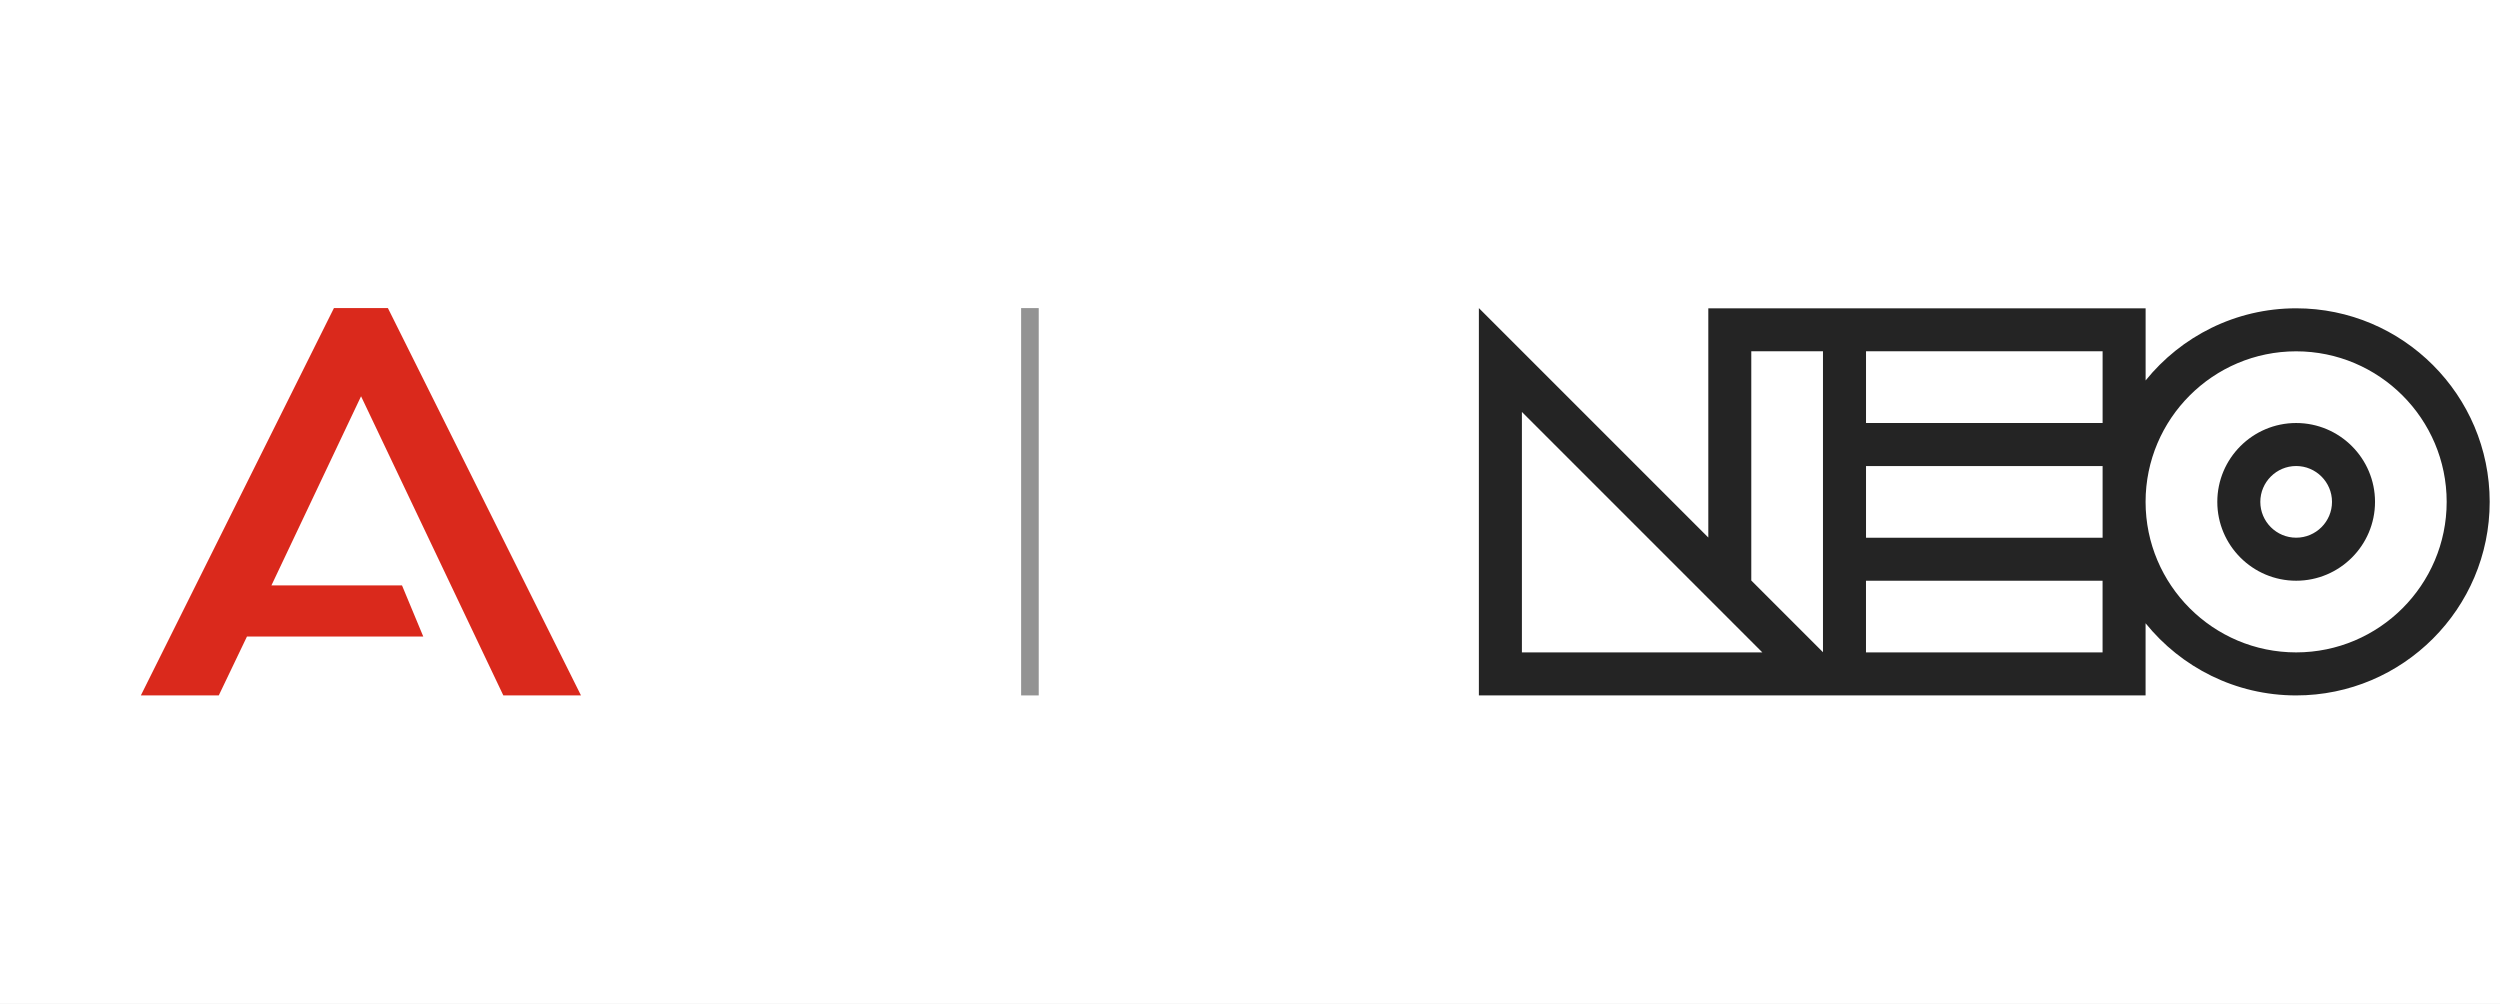
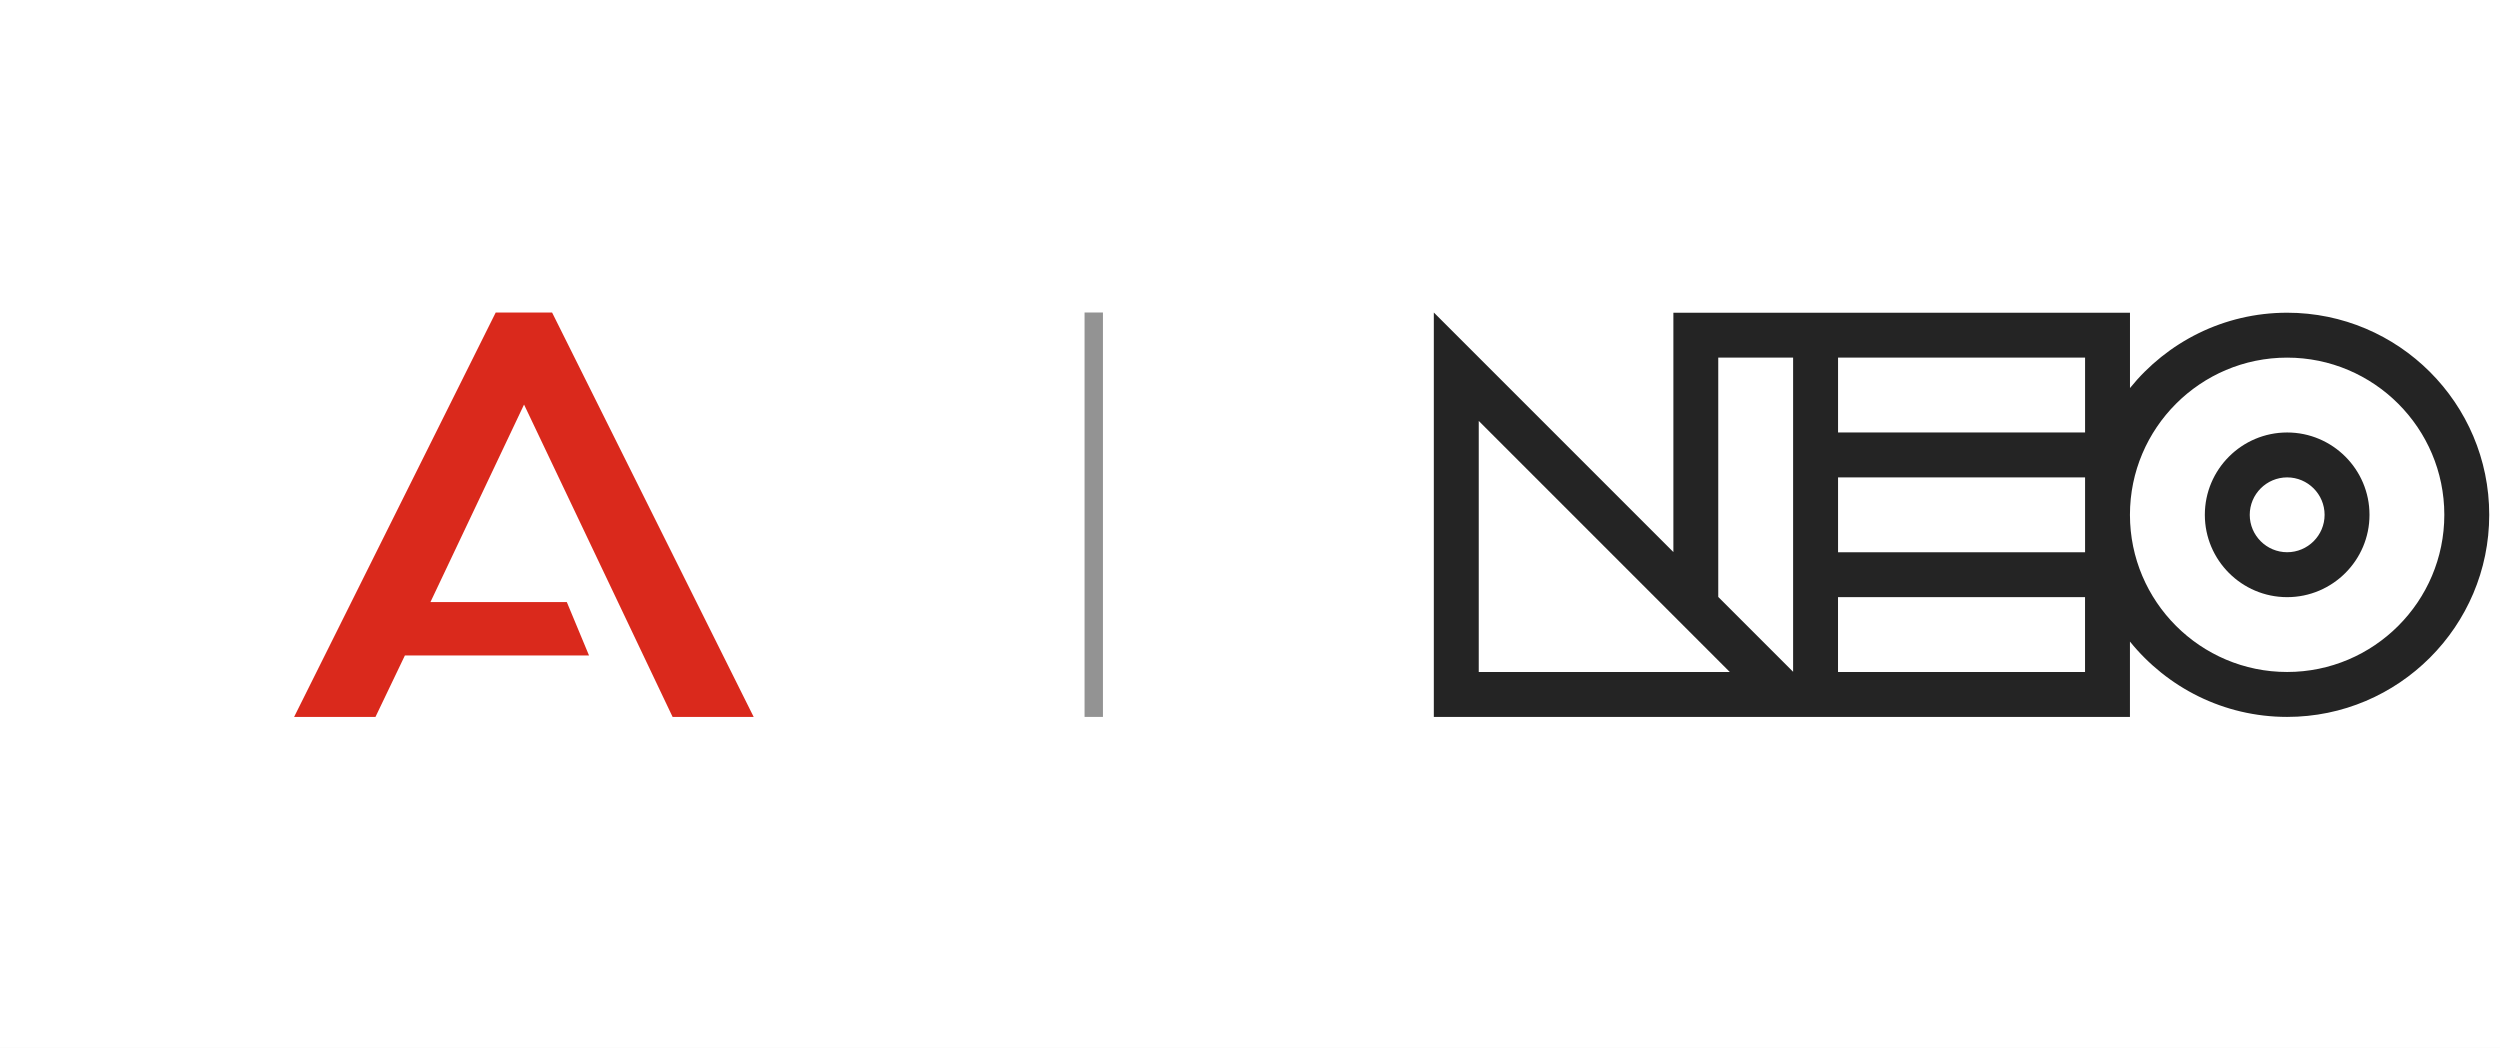
- <svg xmlns="http://www.w3.org/2000/svg" width="142" height="57" viewBox="0 0 142 57" fill="none">
-   <rect width="142" height="57" fill="white" />
-   <rect width="1" height="22" transform="matrix(1 0 0 -1 58 39.5)" fill="#939393" />
-   <path d="M15.417 33.251H22.834L24.042 36.156H14.027L12.426 39.5H8L18.967 17.5H22.033L33 39.5H28.589L20.508 22.508L15.417 33.251Z" fill="#DA291C" />
-   <path d="M130.422 17.512C126.97 17.512 123.888 19.114 121.871 21.61V17.512H97.032V30.532L84 17.5V39.5H121.869V35.401C123.888 37.898 126.968 39.5 130.42 39.5C136.482 39.5 141.414 34.568 141.414 28.506C141.414 22.444 136.484 17.512 130.422 17.512ZM119.428 30.544H105.99V26.472H119.428V30.544ZM105.99 19.953H119.428V24.025H105.99V19.953ZM86.444 23.399L100.103 37.058H86.444V23.399ZM99.473 32.973V19.953H103.545V37.045L99.473 32.973ZM105.988 37.056V32.985H119.426V37.056H105.988ZM130.42 37.056C125.705 37.056 121.869 33.22 121.869 28.506C121.869 23.791 125.705 19.955 130.42 19.955C135.135 19.955 138.971 23.791 138.971 28.506C138.971 33.22 135.135 37.056 130.42 37.056Z" fill="#242424" />
-   <path d="M130.422 24.027C127.951 24.027 125.943 26.037 125.943 28.506C125.943 30.975 127.953 32.985 130.422 32.985C132.891 32.985 134.901 30.975 134.901 28.506C134.901 26.037 132.891 24.027 130.422 24.027ZM130.422 30.541C129.3 30.541 128.386 29.628 128.386 28.506C128.386 27.384 129.3 26.47 130.422 26.47C131.544 26.47 132.458 27.384 132.458 28.506C132.458 29.628 131.544 30.541 130.422 30.541Z" fill="#242424" />
+ <svg xmlns="http://www.w3.org/2000/svg" width="136" height="57" viewBox="0 0 136 57" fill="none">
+   <rect width="136" height="57" fill="white" />
+   <rect width="1" height="22" transform="matrix(1 0 0 -1 59 39)" fill="#939393" />
+   <path d="M23.417 32.751H30.834L32.042 35.656H22.027L20.426 39H16L26.967 17H30.033L41 39H36.589L28.508 22.008L23.417 32.751Z" fill="#DA291C" />
+   <path d="M124.422 17.012C120.97 17.012 117.888 18.614 115.871 21.11V17.012H91.032V30.032L78 17V39H115.869V34.901C117.888 37.398 120.968 39 124.42 39C130.482 39 135.414 34.068 135.414 28.006C135.414 21.944 130.484 17.012 124.422 17.012ZM113.428 30.044H99.99V25.972H113.428V30.044ZM99.99 19.453H113.428V23.525H99.99V19.453ZM80.444 22.899L94.103 36.558H80.444V22.899ZM93.473 32.473V19.453H97.545V36.545L93.473 32.473ZM99.988 36.556V32.485H113.426V36.556H99.988ZM124.42 36.556C119.705 36.556 115.869 32.72 115.869 28.006C115.869 23.291 119.705 19.455 124.42 19.455C129.135 19.455 132.971 23.291 132.971 28.006C132.971 32.72 129.135 36.556 124.42 36.556Z" fill="#242424" />
+   <path d="M124.422 23.527C121.951 23.527 119.943 25.537 119.943 28.006C119.943 30.475 121.953 32.485 124.422 32.485C126.891 32.485 128.901 30.475 128.901 28.006C128.901 25.537 126.891 23.527 124.422 23.527ZM124.422 30.041C123.3 30.041 122.386 29.128 122.386 28.006C122.386 26.884 123.3 25.97 124.422 25.97C125.544 25.97 126.458 26.884 126.458 28.006C126.458 29.128 125.544 30.041 124.422 30.041Z" fill="#242424" />
</svg>
